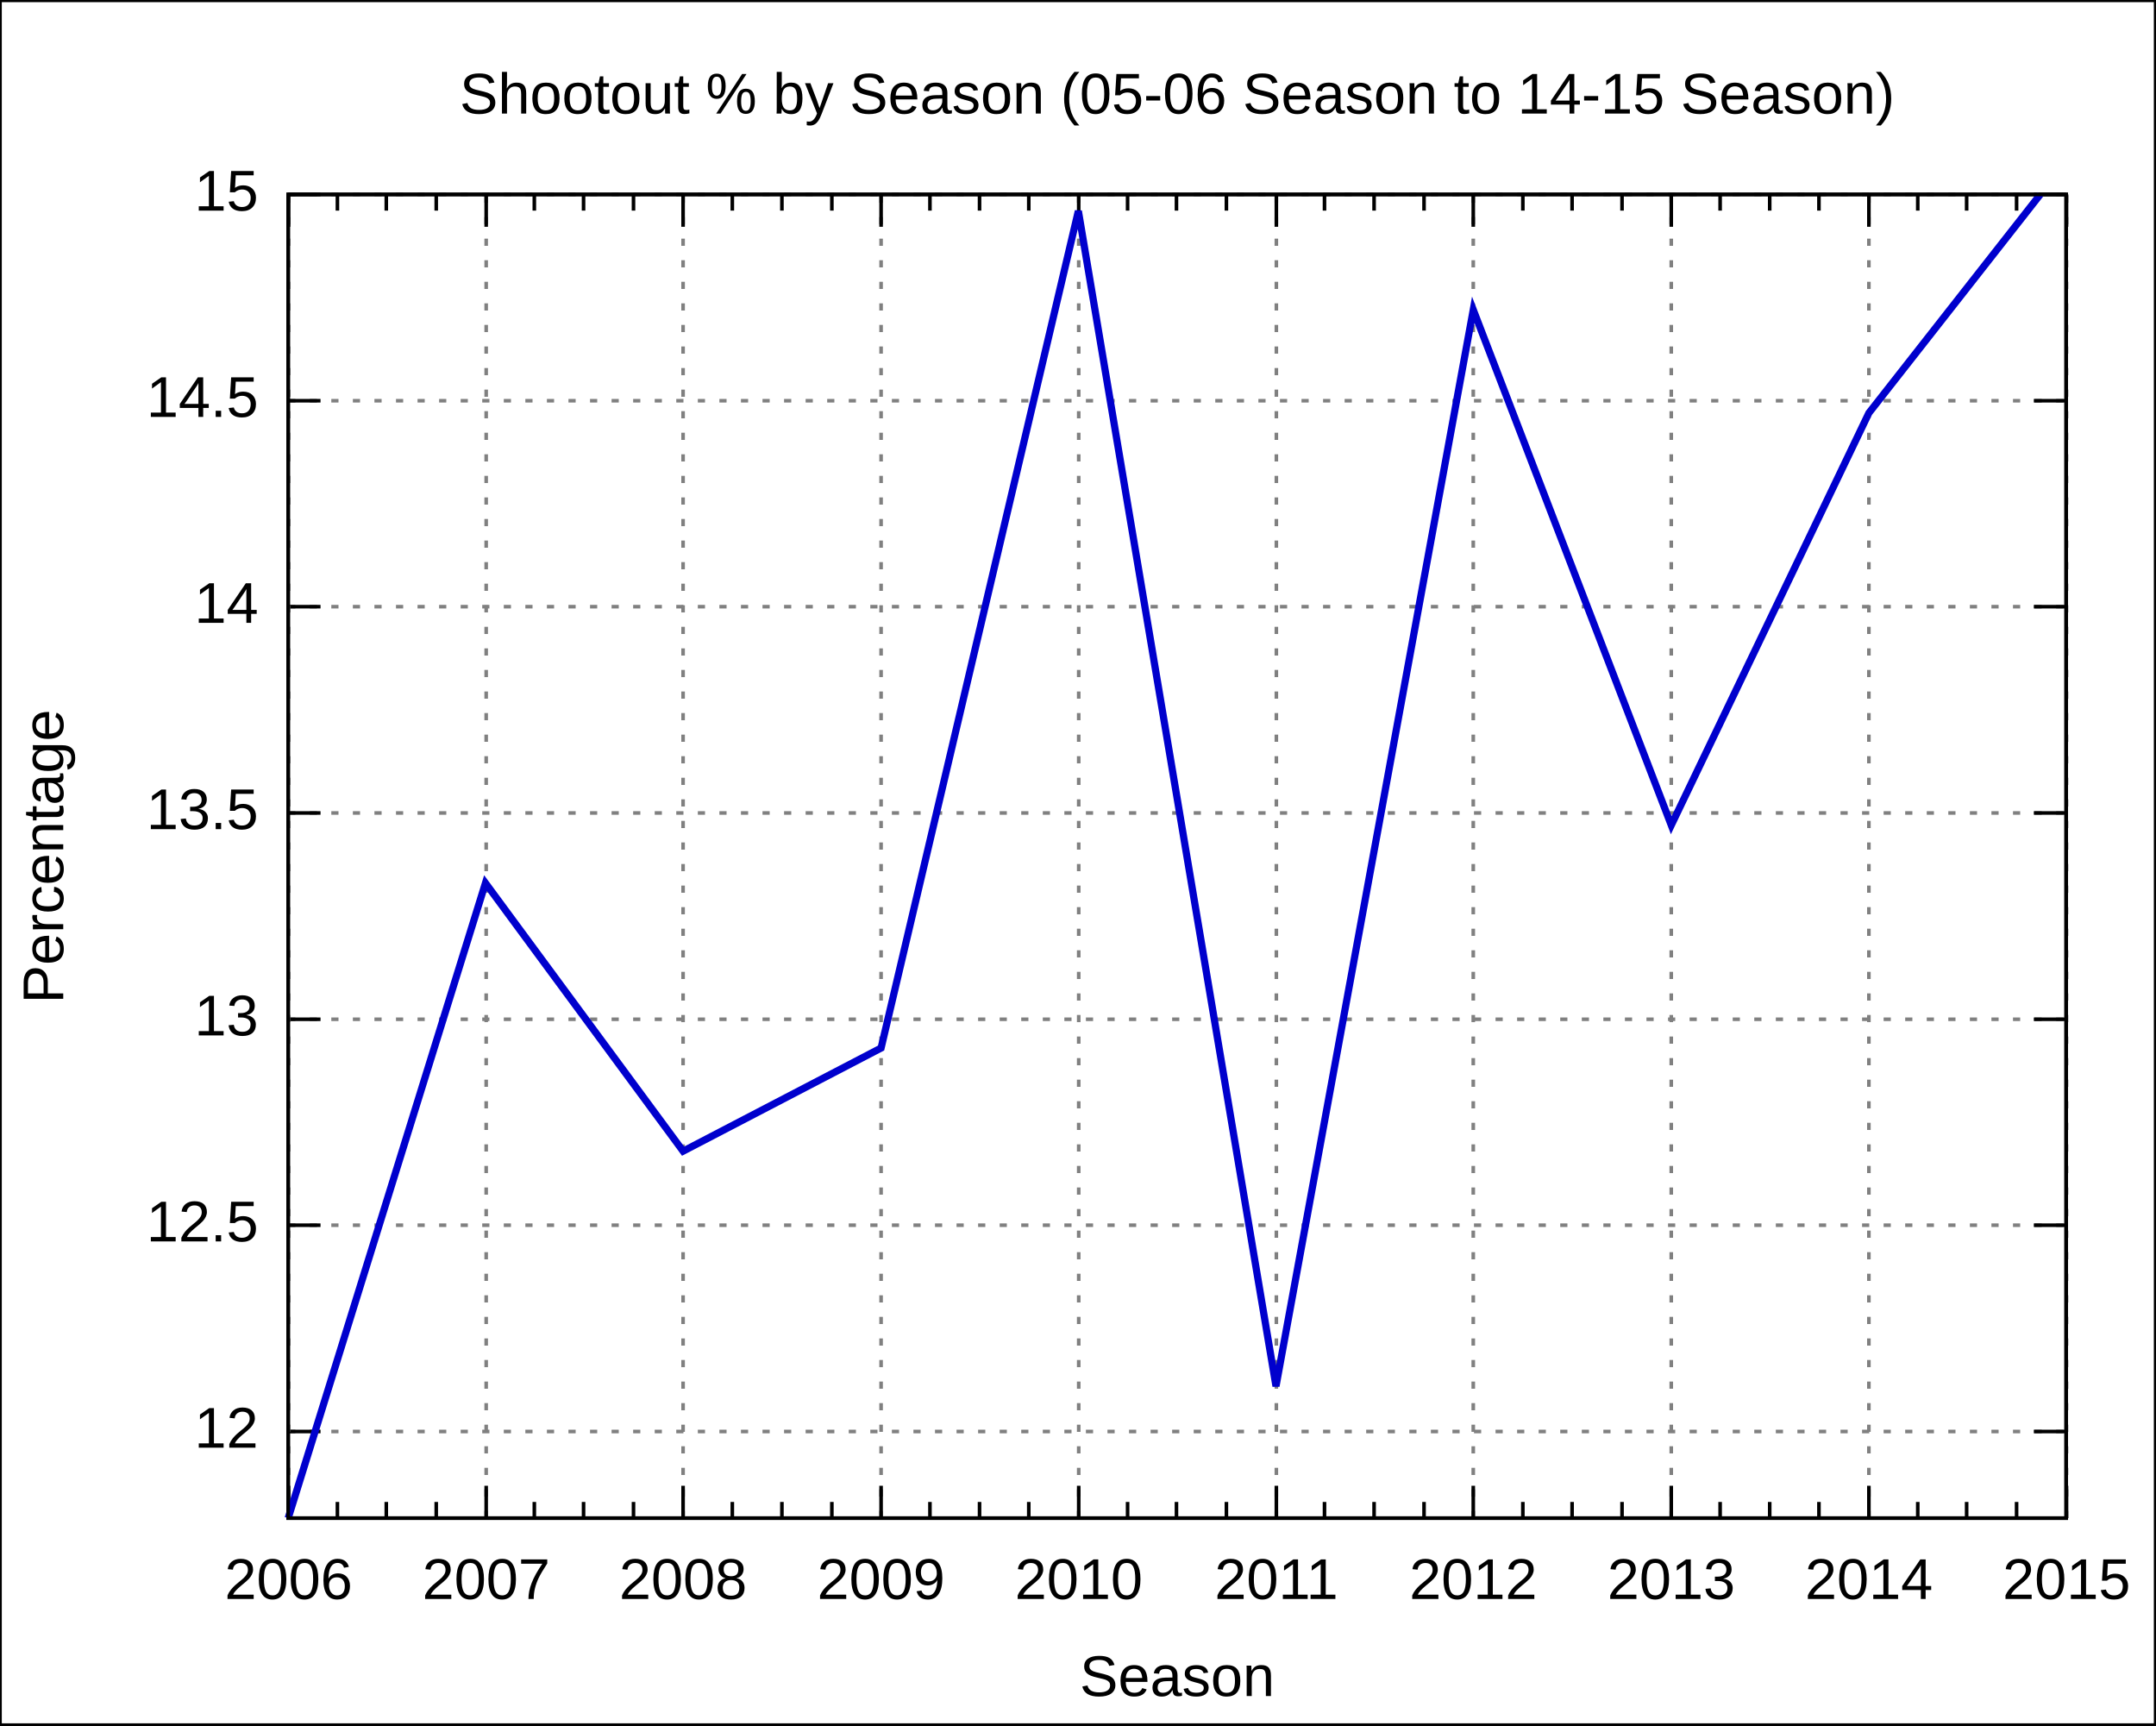
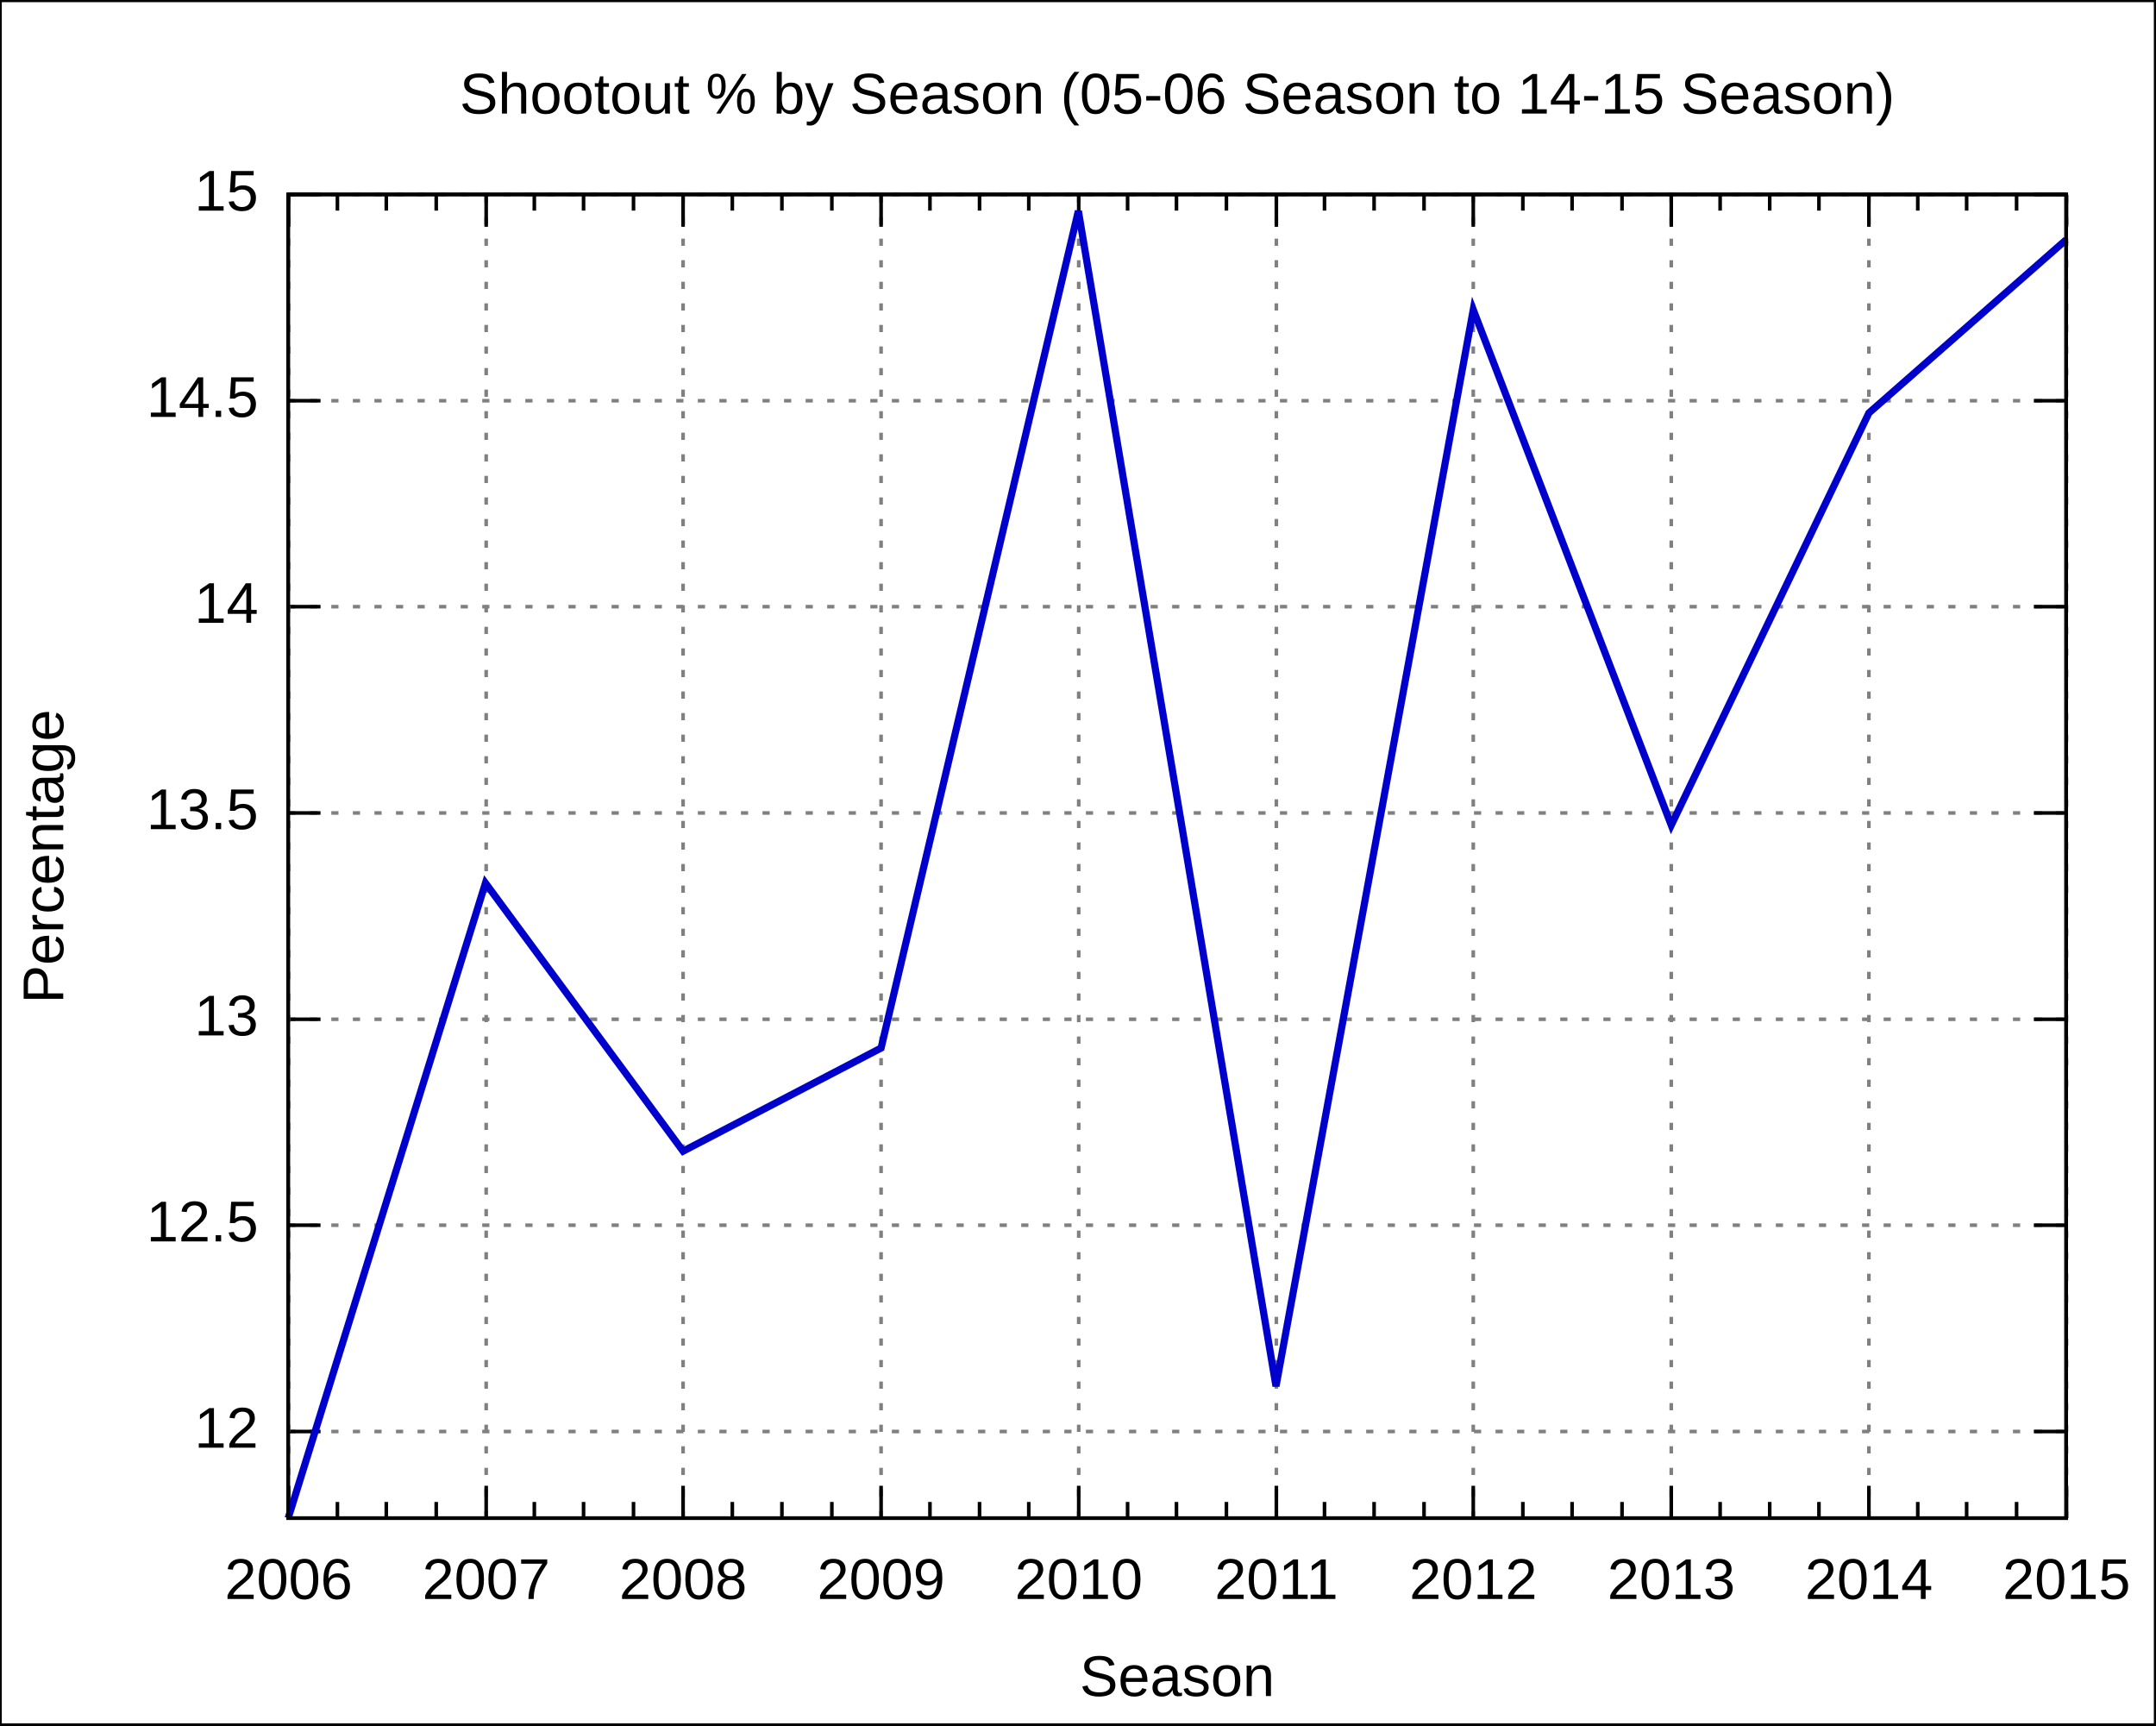
<svg xmlns="http://www.w3.org/2000/svg" xmlns:xlink="http://www.w3.org/1999/xlink" width="600" height="480" viewBox="0 0 600 480">
  <g id="gnuplot_canvas">
    <rect x="0" y="0" width="600" height="480" fill="none" />
    <defs>
      <circle id="gpDot" r="0.5" stroke-width="0.5" />
      <path id="gpPt0" stroke-width="0.222" stroke="currentColor" d="M-1,0 h2 M0,-1 v2" />
      <path id="gpPt1" stroke-width="0.222" stroke="currentColor" d="M-1,-1 L1,1 M1,-1 L-1,1" />
      <path id="gpPt2" stroke-width="0.222" stroke="currentColor" d="M-1,0 L1,0 M0,-1 L0,1 M-1,-1 L1,1 M-1,1 L1,-1" />
      <rect id="gpPt3" stroke-width="0.222" stroke="currentColor" x="-1" y="-1" width="2" height="2" />
      <rect id="gpPt4" stroke-width="0.222" stroke="currentColor" fill="currentColor" x="-1" y="-1" width="2" height="2" />
      <circle id="gpPt5" stroke-width="0.222" stroke="currentColor" cx="0" cy="0" r="1" />
      <use xlink:href="#gpPt5" id="gpPt6" fill="currentColor" stroke="none" />
      <path id="gpPt7" stroke-width="0.222" stroke="currentColor" d="M0,-1.33 L-1.33,0.67 L1.33,0.67 z" />
      <use xlink:href="#gpPt7" id="gpPt8" fill="currentColor" stroke="none" />
      <use xlink:href="#gpPt7" id="gpPt9" stroke="currentColor" transform="rotate(180)" />
      <use xlink:href="#gpPt9" id="gpPt10" fill="currentColor" stroke="none" />
      <use xlink:href="#gpPt3" id="gpPt11" stroke="currentColor" transform="rotate(45)" />
      <use xlink:href="#gpPt11" id="gpPt12" fill="currentColor" stroke="none" />
    </defs>
    <g style="fill:none; color:white; stroke:currentColor; stroke-width:1.00; stroke-linecap:butt; stroke-linejoin:miter">
</g>
    <g style="fill:none; color:black; stroke:currentColor; stroke-width:1.00; stroke-linecap:butt; stroke-linejoin:miter">
      <g style="stroke:none; shape-rendering:crispEdges">
        <polygon fill="rgb(255, 255, 255)" points="0.0,480.0 599.9,480.0 599.9,0.1 0.0,0.1 " />
      </g>
      <path stroke="black" d="M0.0,480.0 L0.0,0.1 L599.9,0.1 L599.9,480.0 L0.0,480.0  " />
    </g>
    <g style="fill:none; color:gray; stroke:currentColor; stroke-width:1.00; stroke-linecap:butt; stroke-linejoin:miter">
      <path stroke="gray" stroke-dasharray=" 2,4" class="gridline" d="M80.2,398.3 L575.0,398.3  " />
    </g>
    <g style="fill:none; color:black; stroke:currentColor; stroke-width:1.00; stroke-linecap:butt; stroke-linejoin:miter">
      <path stroke="black" d="M80.2,398.3 L89.2,398.3 M575.0,398.3 L566.0,398.3  " />
      <g transform="translate(71.9,402.8)" style="stroke:none; fill:black; font-family:Arial; font-size:12.00pt; text-anchor:end">
        <text> 12</text>
      </g>
    </g>
    <g style="fill:none; color:gray; stroke:currentColor; stroke-width:1.00; stroke-linecap:butt; stroke-linejoin:miter">
      <path stroke="gray" stroke-dasharray=" 2,4" class="gridline" d="M80.2,340.9 L575.0,340.9  " />
    </g>
    <g style="fill:none; color:black; stroke:currentColor; stroke-width:1.00; stroke-linecap:butt; stroke-linejoin:miter">
      <path stroke="black" d="M80.2,340.9 L89.2,340.9 M575.0,340.9 L566.0,340.9  " />
      <g transform="translate(71.9,345.4)" style="stroke:none; fill:black; font-family:Arial; font-size:12.00pt; text-anchor:end">
        <text> 12.5</text>
      </g>
    </g>
    <g style="fill:none; color:gray; stroke:currentColor; stroke-width:1.00; stroke-linecap:butt; stroke-linejoin:miter">
      <path stroke="gray" stroke-dasharray=" 2,4" class="gridline" d="M80.2,283.6 L575.0,283.6  " />
    </g>
    <g style="fill:none; color:black; stroke:currentColor; stroke-width:1.00; stroke-linecap:butt; stroke-linejoin:miter">
      <path stroke="black" d="M80.2,283.6 L89.2,283.6 M575.0,283.6 L566.0,283.6  " />
      <g transform="translate(71.9,288.1)" style="stroke:none; fill:black; font-family:Arial; font-size:12.00pt; text-anchor:end">
        <text> 13</text>
      </g>
    </g>
    <g style="fill:none; color:gray; stroke:currentColor; stroke-width:1.00; stroke-linecap:butt; stroke-linejoin:miter">
      <path stroke="gray" stroke-dasharray=" 2,4" class="gridline" d="M80.2,226.2 L575.0,226.2  " />
    </g>
    <g style="fill:none; color:black; stroke:currentColor; stroke-width:1.00; stroke-linecap:butt; stroke-linejoin:miter">
      <path stroke="black" d="M80.2,226.2 L89.2,226.2 M575.0,226.2 L566.0,226.2  " />
      <g transform="translate(71.9,230.7)" style="stroke:none; fill:black; font-family:Arial; font-size:12.00pt; text-anchor:end">
        <text> 13.5</text>
      </g>
    </g>
    <g style="fill:none; color:gray; stroke:currentColor; stroke-width:1.00; stroke-linecap:butt; stroke-linejoin:miter">
      <path stroke="gray" stroke-dasharray=" 2,4" class="gridline" d="M80.2,168.8 L575.0,168.8  " />
    </g>
    <g style="fill:none; color:black; stroke:currentColor; stroke-width:1.00; stroke-linecap:butt; stroke-linejoin:miter">
      <path stroke="black" d="M80.2,168.8 L89.2,168.8 M575.0,168.8 L566.0,168.8  " />
      <g transform="translate(71.9,173.3)" style="stroke:none; fill:black; font-family:Arial; font-size:12.00pt; text-anchor:end">
        <text> 14</text>
      </g>
    </g>
    <g style="fill:none; color:gray; stroke:currentColor; stroke-width:1.00; stroke-linecap:butt; stroke-linejoin:miter">
      <path stroke="gray" stroke-dasharray=" 2,4" class="gridline" d="M80.2,111.5 L575.0,111.5  " />
    </g>
    <g style="fill:none; color:black; stroke:currentColor; stroke-width:1.00; stroke-linecap:butt; stroke-linejoin:miter">
      <path stroke="black" d="M80.2,111.5 L89.2,111.5 M575.0,111.5 L566.0,111.5  " />
      <g transform="translate(71.9,116.0)" style="stroke:none; fill:black; font-family:Arial; font-size:12.00pt; text-anchor:end">
        <text> 14.5</text>
      </g>
    </g>
    <g style="fill:none; color:gray; stroke:currentColor; stroke-width:1.00; stroke-linecap:butt; stroke-linejoin:miter">
      <path stroke="gray" stroke-dasharray=" 2,4" class="gridline" d="M80.2,54.1 L575.0,54.1  " />
    </g>
    <g style="fill:none; color:black; stroke:currentColor; stroke-width:1.00; stroke-linecap:butt; stroke-linejoin:miter">
      <path stroke="black" d="M80.2,54.1 L89.2,54.1 M575.0,54.1 L566.0,54.1  " />
      <g transform="translate(71.9,58.6)" style="stroke:none; fill:black; font-family:Arial; font-size:12.00pt; text-anchor:end">
        <text> 15</text>
      </g>
    </g>
    <g style="fill:none; color:gray; stroke:currentColor; stroke-width:1.00; stroke-linecap:butt; stroke-linejoin:miter">
      <path stroke="gray" stroke-dasharray=" 2,4" class="gridline" d="M80.3,422.4 L80.3,54.1  " />
    </g>
    <g style="fill:none; color:black; stroke:currentColor; stroke-width:1.00; stroke-linecap:butt; stroke-linejoin:miter">
      <path stroke="black" d="M80.3,422.4 L80.3,413.4 M80.3,54.1 L80.3,63.1  " />
      <g transform="translate(80.3,444.9)" style="stroke:none; fill:black; font-family:Arial; font-size:12.00pt; text-anchor:middle">
        <text>2006</text>
      </g>
      <path stroke="black" d="M93.9,422.4 L93.9,417.9 M93.9,54.1 L93.9,58.6 M107.5,422.4 L107.5,417.9 M107.5,54.1 L107.5,58.6    M121.4,422.4 L121.4,417.9 M121.4,54.1 L121.4,58.6  " />
    </g>
    <g style="fill:none; color:gray; stroke:currentColor; stroke-width:1.00; stroke-linecap:butt; stroke-linejoin:miter">
      <path stroke="gray" stroke-dasharray=" 2,4" class="gridline" d="M135.3,422.4 L135.3,54.1  " />
    </g>
    <g style="fill:none; color:black; stroke:currentColor; stroke-width:1.00; stroke-linecap:butt; stroke-linejoin:miter">
      <path stroke="black" d="M135.3,422.4 L135.3,413.4 M135.3,54.1 L135.3,63.1  " />
      <g transform="translate(135.3,444.9)" style="stroke:none; fill:black; font-family:Arial; font-size:12.00pt; text-anchor:middle">
        <text>2007</text>
      </g>
      <path stroke="black" d="M148.7,422.4 L148.7,417.9 M148.7,54.1 L148.7,58.6 M162.4,422.4 L162.4,417.9 M162.4,54.1 L162.4,58.6    M176.3,422.4 L176.3,417.9 M176.3,54.1 L176.3,58.6  " />
    </g>
    <g style="fill:none; color:gray; stroke:currentColor; stroke-width:1.00; stroke-linecap:butt; stroke-linejoin:miter">
      <path stroke="gray" stroke-dasharray=" 2,4" class="gridline" d="M190.1,422.4 L190.1,54.1  " />
    </g>
    <g style="fill:none; color:black; stroke:currentColor; stroke-width:1.00; stroke-linecap:butt; stroke-linejoin:miter">
      <path stroke="black" d="M190.1,422.4 L190.1,413.4 M190.1,54.1 L190.1,63.1  " />
      <g transform="translate(190.1,444.9)" style="stroke:none; fill:black; font-family:Arial; font-size:12.00pt; text-anchor:middle">
        <text>2008</text>
      </g>
      <path stroke="black" d="M203.8,422.4 L203.8,417.9 M203.8,54.1 L203.8,58.6 M217.6,422.4 L217.6,417.9 M217.6,54.1 L217.6,58.6    M231.5,422.4 L231.5,417.9 M231.5,54.1 L231.5,58.6  " />
    </g>
    <g style="fill:none; color:gray; stroke:currentColor; stroke-width:1.00; stroke-linecap:butt; stroke-linejoin:miter">
      <path stroke="gray" stroke-dasharray=" 2,4" class="gridline" d="M245.2,422.4 L245.2,54.1  " />
    </g>
    <g style="fill:none; color:black; stroke:currentColor; stroke-width:1.00; stroke-linecap:butt; stroke-linejoin:miter">
      <path stroke="black" d="M245.2,422.4 L245.2,413.4 M245.2,54.1 L245.2,63.1  " />
      <g transform="translate(245.2,444.9)" style="stroke:none; fill:black; font-family:Arial; font-size:12.00pt; text-anchor:middle">
        <text>2009</text>
      </g>
      <path stroke="black" d="M258.8,422.4 L258.8,417.9 M258.8,54.1 L258.8,58.6 M272.6,422.4 L272.6,417.9 M272.6,54.1 L272.6,58.6    M286.3,422.4 L286.3,417.9 M286.3,54.1 L286.3,58.6  " />
    </g>
    <g style="fill:none; color:gray; stroke:currentColor; stroke-width:1.00; stroke-linecap:butt; stroke-linejoin:miter">
      <path stroke="gray" stroke-dasharray=" 2,4" class="gridline" d="M300.2,422.4 L300.2,54.1  " />
    </g>
    <g style="fill:none; color:black; stroke:currentColor; stroke-width:1.00; stroke-linecap:butt; stroke-linejoin:miter">
      <path stroke="black" d="M300.2,422.4 L300.2,413.4 M300.2,54.1 L300.2,63.1  " />
      <g transform="translate(300.2,444.9)" style="stroke:none; fill:black; font-family:Arial; font-size:12.00pt; text-anchor:middle">
        <text>2010</text>
      </g>
      <path stroke="black" d="M313.8,422.4 L313.8,417.9 M313.8,54.1 L313.8,58.6 M327.4,422.4 L327.4,417.9 M327.4,54.1 L327.4,58.6    M341.3,422.4 L341.3,417.9 M341.3,54.1 L341.3,58.6  " />
    </g>
    <g style="fill:none; color:gray; stroke:currentColor; stroke-width:1.00; stroke-linecap:butt; stroke-linejoin:miter">
      <path stroke="gray" stroke-dasharray=" 2,4" class="gridline" d="M355.2,422.4 L355.2,54.1  " />
    </g>
    <g style="fill:none; color:black; stroke:currentColor; stroke-width:1.00; stroke-linecap:butt; stroke-linejoin:miter">
      <path stroke="black" d="M355.2,422.4 L355.2,413.4 M355.2,54.1 L355.2,63.1  " />
      <g transform="translate(355.2,444.9)" style="stroke:none; fill:black; font-family:Arial; font-size:12.00pt; text-anchor:middle">
        <text>2011</text>
      </g>
      <path stroke="black" d="M368.6,422.4 L368.6,417.9 M368.6,54.1 L368.6,58.6 M382.4,422.4 L382.4,417.9 M382.4,54.1 L382.4,58.6    M396.3,422.4 L396.3,417.9 M396.3,54.1 L396.3,58.6  " />
    </g>
    <g style="fill:none; color:gray; stroke:currentColor; stroke-width:1.00; stroke-linecap:butt; stroke-linejoin:miter">
      <path stroke="gray" stroke-dasharray=" 2,4" class="gridline" d="M410.0,422.4 L410.0,54.1  " />
    </g>
    <g style="fill:none; color:black; stroke:currentColor; stroke-width:1.00; stroke-linecap:butt; stroke-linejoin:miter">
      <path stroke="black" d="M410.0,422.4 L410.0,413.4 M410.0,54.1 L410.0,63.1  " />
      <g transform="translate(410.0,444.9)" style="stroke:none; fill:black; font-family:Arial; font-size:12.00pt; text-anchor:middle">
        <text>2012</text>
      </g>
      <path stroke="black" d="M423.8,422.4 L423.8,417.9 M423.8,54.1 L423.8,58.6 M437.5,422.4 L437.5,417.9 M437.5,54.1 L437.5,58.6    M451.4,422.4 L451.4,417.9 M451.4,54.1 L451.4,58.6  " />
    </g>
    <g style="fill:none; color:gray; stroke:currentColor; stroke-width:1.00; stroke-linecap:butt; stroke-linejoin:miter">
      <path stroke="gray" stroke-dasharray=" 2,4" class="gridline" d="M465.1,422.4 L465.1,54.1  " />
    </g>
    <g style="fill:none; color:black; stroke:currentColor; stroke-width:1.00; stroke-linecap:butt; stroke-linejoin:miter">
      <path stroke="black" d="M465.1,422.4 L465.1,413.4 M465.1,54.1 L465.1,63.1  " />
      <g transform="translate(465.1,444.9)" style="stroke:none; fill:black; font-family:Arial; font-size:12.00pt; text-anchor:middle">
        <text>2013</text>
      </g>
      <path stroke="black" d="M478.7,422.4 L478.7,417.9 M478.7,54.1 L478.7,58.6 M492.5,422.4 L492.5,417.9 M492.5,54.1 L492.5,58.6    M506.2,422.4 L506.2,417.9 M506.2,54.1 L506.2,58.6  " />
    </g>
    <g style="fill:none; color:gray; stroke:currentColor; stroke-width:1.00; stroke-linecap:butt; stroke-linejoin:miter">
      <path stroke="gray" stroke-dasharray=" 2,4" class="gridline" d="M520.1,422.4 L520.1,63.1 L520.1,54.1  " />
    </g>
    <g style="fill:none; color:black; stroke:currentColor; stroke-width:1.00; stroke-linecap:butt; stroke-linejoin:miter">
      <path stroke="black" d="M520.1,422.4 L520.1,413.4 M520.1,54.1 L520.1,63.1  " />
      <g transform="translate(520.1,444.9)" style="stroke:none; fill:black; font-family:Arial; font-size:12.00pt; text-anchor:middle">
        <text>2014</text>
      </g>
      <path stroke="black" d="M533.7,422.4 L533.7,417.9 M533.7,54.1 L533.7,58.6 M547.3,422.4 L547.3,417.9 M547.3,54.1 L547.3,58.6    M561.2,422.4 L561.2,417.9 M561.2,54.1 L561.2,58.6  " />
    </g>
    <g style="fill:none; color:gray; stroke:currentColor; stroke-width:1.00; stroke-linecap:butt; stroke-linejoin:miter">
      <path stroke="gray" stroke-dasharray=" 2,4" class="gridline" d="M575.1,422.4 L575.1,54.1  " />
    </g>
    <g style="fill:none; color:black; stroke:currentColor; stroke-width:1.00; stroke-linecap:butt; stroke-linejoin:miter">
      <path stroke="black" d="M575.1,422.4 L575.1,413.4 M575.1,54.1 L575.1,63.1  " />
      <g transform="translate(575.1,444.9)" style="stroke:none; fill:black; font-family:Arial; font-size:12.00pt; text-anchor:middle">
        <text>2015</text>
      </g>
      <path stroke="black" d="M80.2,54.1 L80.2,422.4 L575.0,422.4 L575.0,54.1 L80.2,54.1 Z  " />
      <g transform="translate(17.6,238.3) rotate(270)" style="stroke:none; fill:black; font-family:Arial; font-size:12.00pt; text-anchor:middle">
        <text>Percentage</text>
      </g>
      <g transform="translate(327.6,471.9)" style="stroke:none; fill:black; font-family:Arial; font-size:12.00pt; text-anchor:middle">
        <text>Season</text>
      </g>
      <g transform="translate(327.6,31.6)" style="stroke:none; fill:black; font-family:Arial; font-size:12.00pt; text-anchor:middle">
        <text>Shootout % by Season (05-06 Season to 14-15 Season)</text>
      </g>
    </g>
    <g id="gnuplot_plot_1">
      <g style="fill:none; color:white; stroke:black; stroke-width:2.00; stroke-linecap:butt; stroke-linejoin:miter">
</g>
      <g style="fill:none; color:red; stroke:currentColor; stroke-width:2.00; stroke-linecap:butt; stroke-linejoin:miter">
-         <path stroke="rgb(  0,   0, 205)" d="M567.8,54.1 L520.1,114.9 L465.1,229.6 L410.0,86.2 L355.1,385.7 L300.1,58.7 L245.2,291.6 L190.1,320.3    L135.1,245.7 L80.2,422.4  " />
+         <path stroke="rgb(  0,   0, 205)" d="M575.0,66.7 L520.1,114.9 L465.1,229.6 L410.0,86.2 L355.1,385.7 L300.1,58.7 L245.2,291.6 L190.1,320.3    L135.1,245.7 L80.2,422.4  " />
      </g>
    </g>
    <g style="fill:none; color:white; stroke:rgb(  0,   0, 205); stroke-width:1.00; stroke-linecap:butt; stroke-linejoin:miter">
</g>
    <g style="fill:none; color:black; stroke:currentColor; stroke-width:1.00; stroke-linecap:butt; stroke-linejoin:miter">
      <path stroke="black" d="M80.2,54.1 L80.2,422.4 L575.0,422.4 L575.0,54.1 L80.2,54.1 Z  " />
    </g>
  </g>
</svg>
